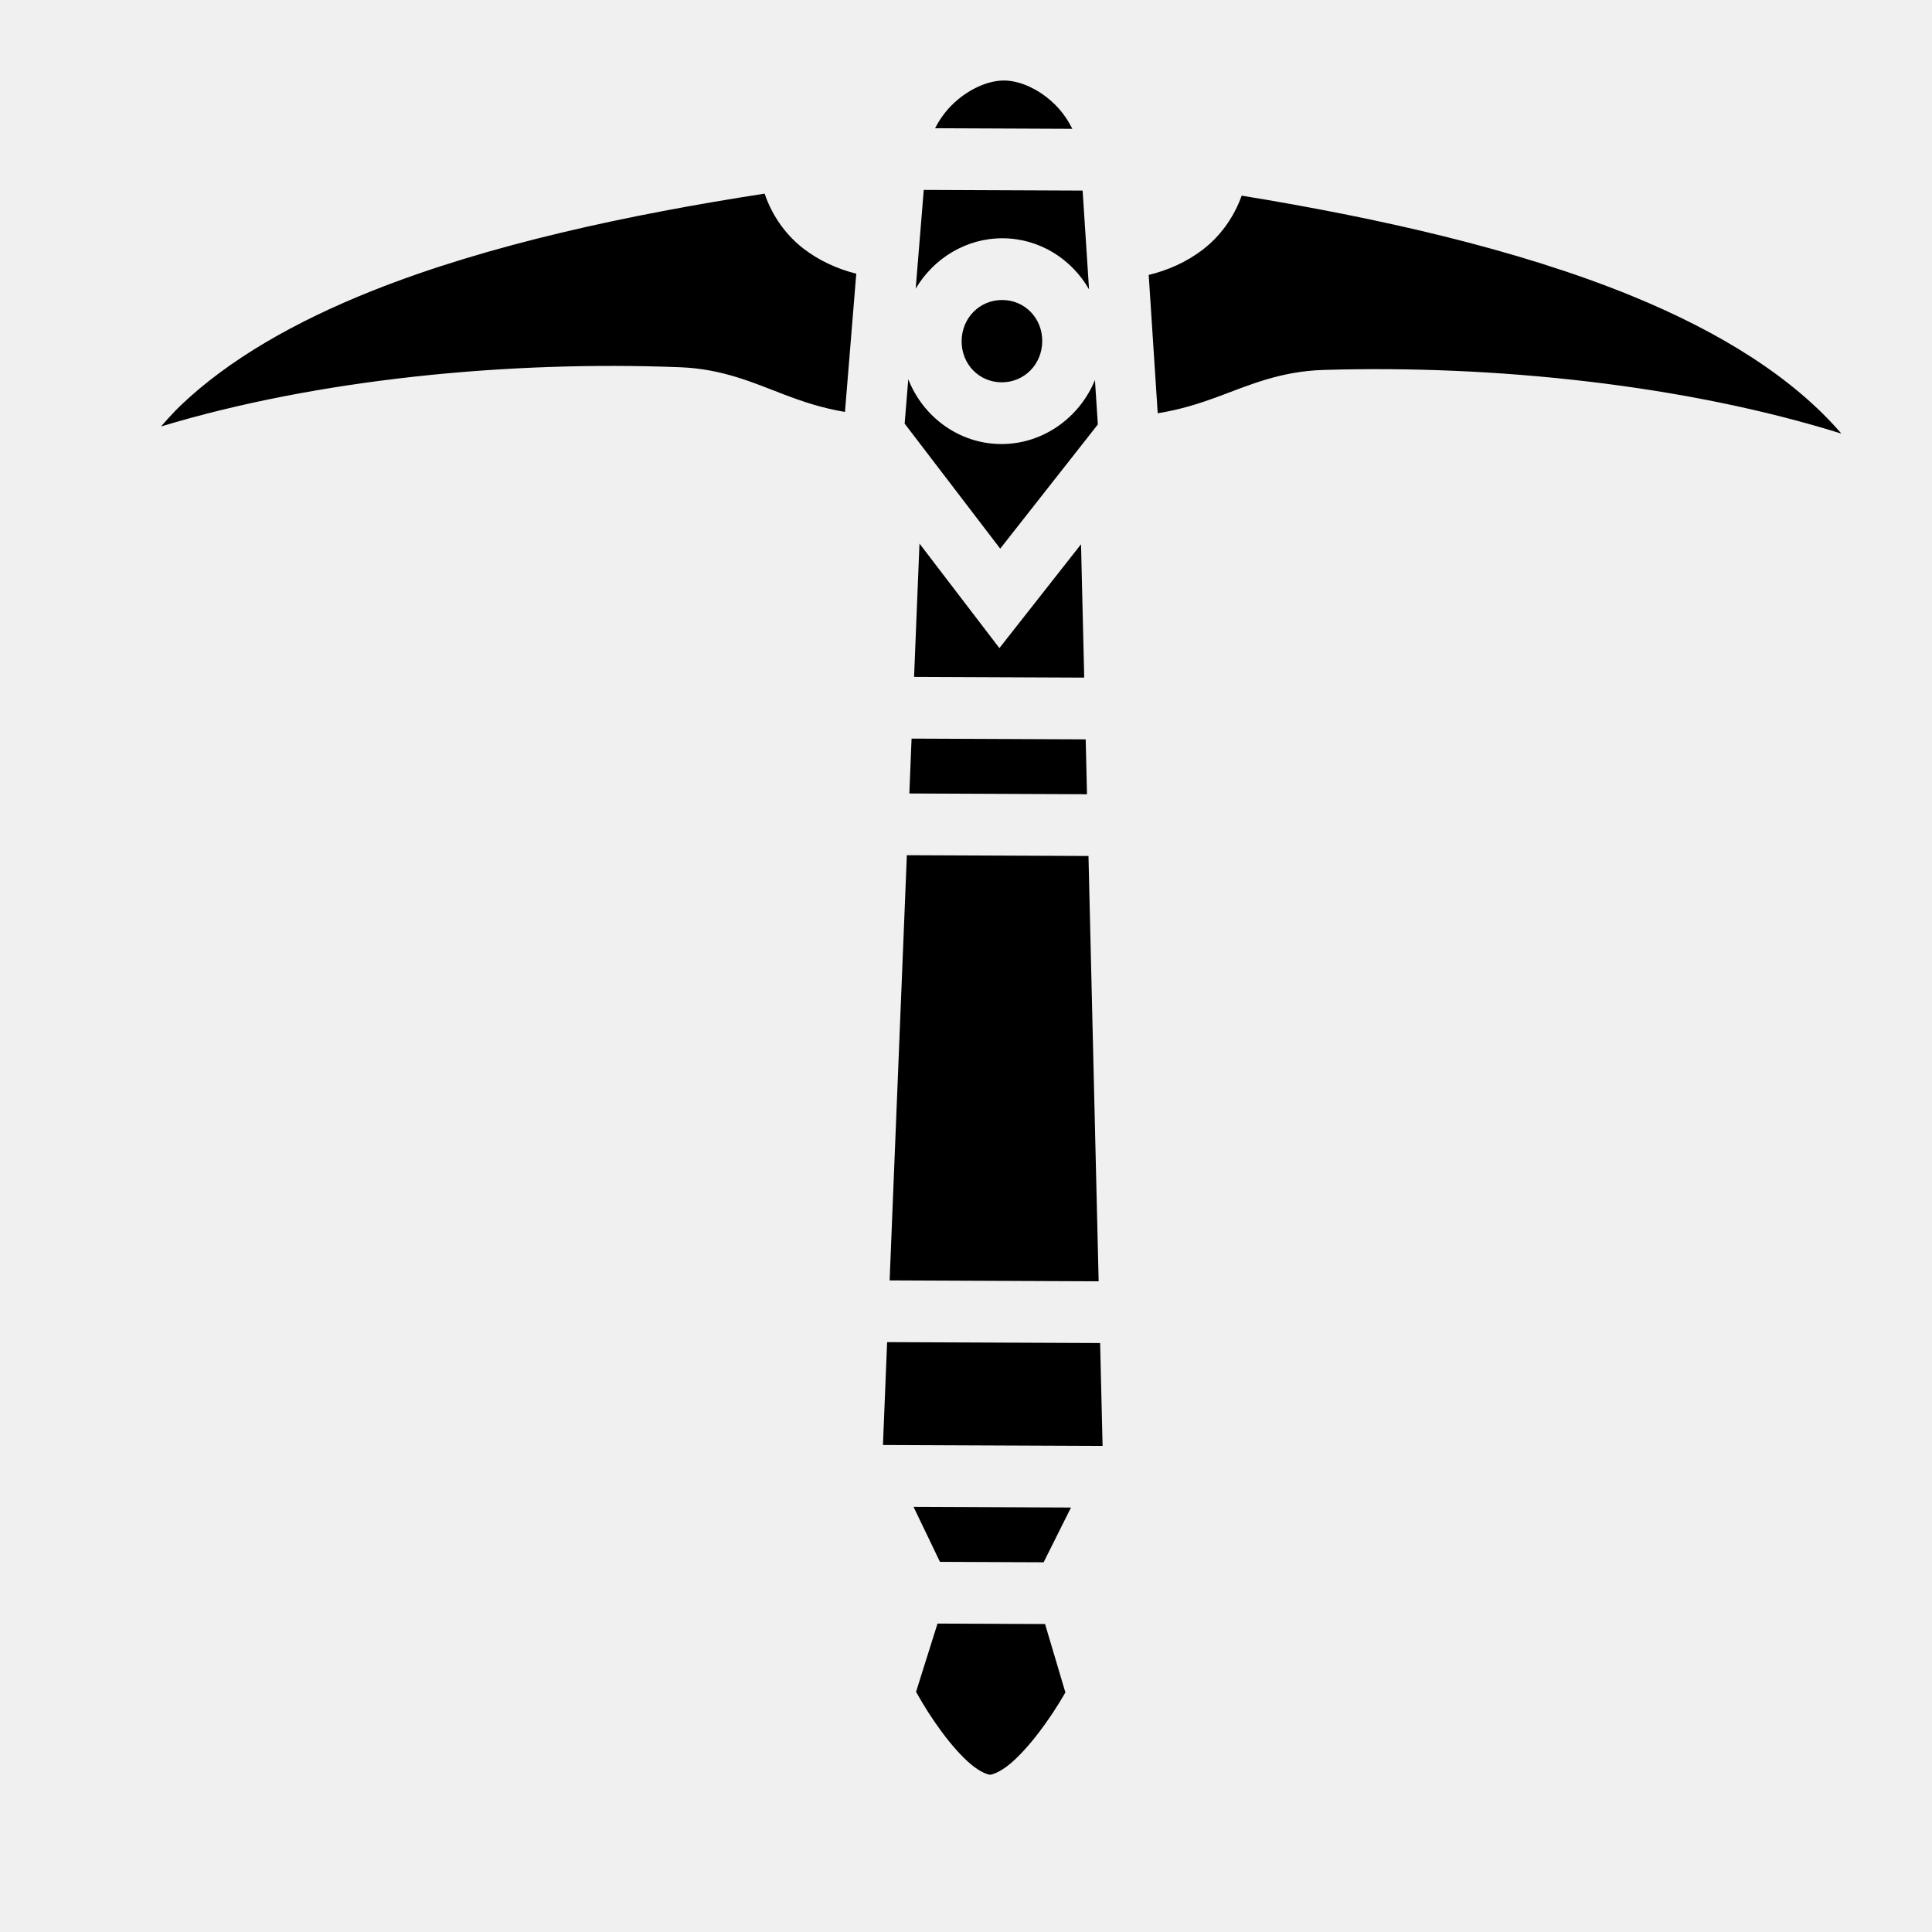
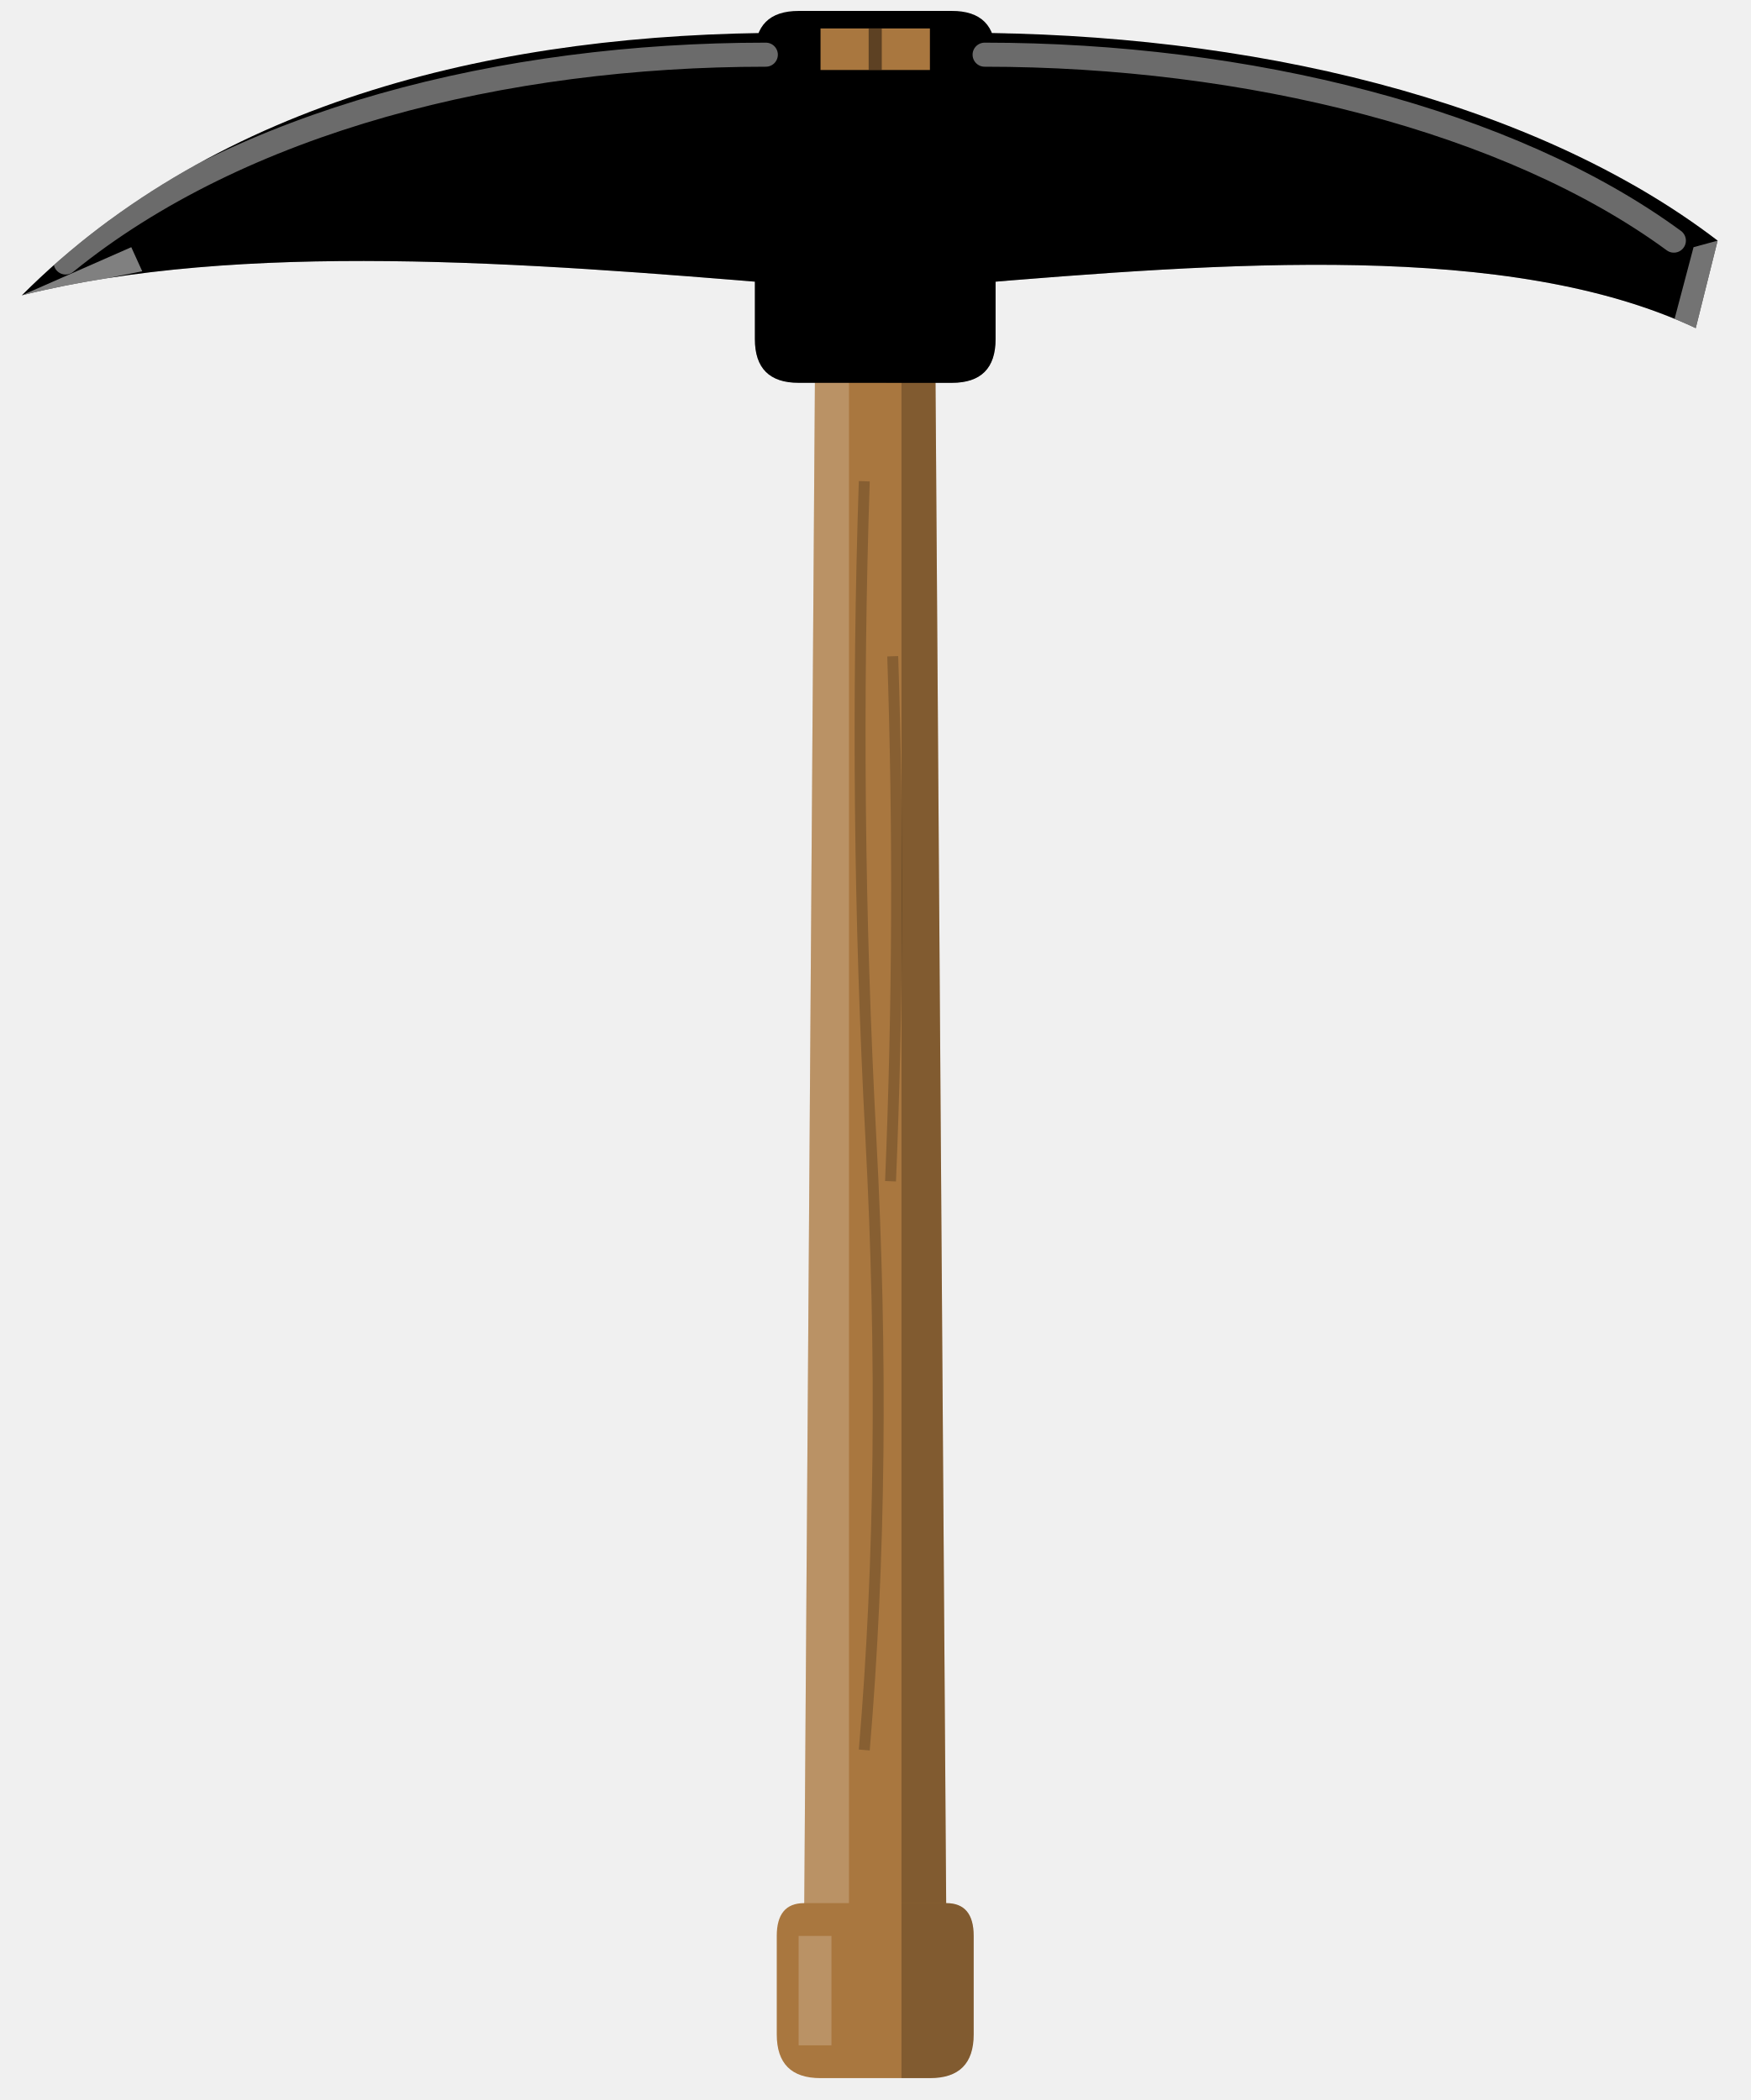
- <svg xmlns="http://www.w3.org/2000/svg" viewBox="0 0 96 96">
-   <g transform="matrix(0.119 -0.12 0.117 0.121 -10.776 33.43)">
-     <path fill="currentColor" d="M136.48 27.746c-2.108.024-4.174.152-6.242.272c42.927 23.035 87.233 59.434 121.902 96.57c8.66 9.276 12.358 18.765 16.371 27.44c2.486 5.37 5.173 10.658 9.297 16.37l30.65-26.373c-3.067-5.031-5.213-10.567-6.044-16.386c-.919-6.432.09-13.283 3.039-19.48c-32.92-24.035-68.653-47.25-102.75-62.026c-22.779-9.871-44.547-15.843-64.1-16.371q-1.07-.029-2.123-.016m226.463 99.256c-2.825 0-5.562.505-8.092 1.293l28.91 28.91c.788-2.53 1.293-5.266 1.293-8.092c0-6.485-2.314-12.726-5.85-16.262s-9.776-5.85-16.261-5.85zm-23.088 11.754l-21.89 18.836c9.951-2.533 20.985.059 28.712 7.787s10.32 18.761 7.788 28.713l18.835-21.89zm-14.39 35.78c-3.053 0-6.104 1.189-8.485 3.57c-4.762 4.761-4.762 12.208 0 16.97s12.21 4.762 16.97 0c4.763-4.762 4.763-12.209 0-16.97c-2.38-2.381-5.433-3.57-8.485-3.57m-27.582.335l-9.846 8.47l-5.352 46.03l46.03-5.352l8.468-9.841c-10.923 4.588-24.09 2.467-32.931-6.373c-8.842-8.842-10.959-22.01-6.37-32.934zm72.148 28.727l-26.373 30.65c5.712 4.124 11 6.812 16.371 9.297c8.674 4.013 18.163 7.711 27.44 16.37c37.136 34.67 73.534 78.977 96.57 121.903c1.254-21.638-4.803-46.36-16.115-72.465c-14.776-34.097-37.992-69.829-62.026-102.75c-6.198 2.95-13.049 3.958-19.48 3.04c-5.82-.832-11.355-2.978-16.387-6.045m-103.375 7.79l-28.398 26.588L274.08 273.8l26.588-28.399l-38.489 4.477zm-41.545 38.897l-11.686 10.941l37.405 37.405l10.941-11.686zm-24.832 23.252l-90.564 84.797l44.007 44.008l84.797-90.565zM96.566 370.643l-21.91 20.515l46.242 46.242l20.516-21.91zm-28.09 39.79l-5.656 16.971l21.832 21.832l16.97-5.656zm-18.789 29.295l-18.49 9.686a106 106 0 0 0-2.746 13.676c-.608 4.548-.852 9.29-.469 12.92s1.496 5.735 1.912 6.152c.417.417 2.523 1.53 6.153 1.912c3.63.383 8.372.139 12.92-.469a106 106 0 0 0 13.675-2.746l9.686-18.49z" />
+ <svg xmlns="http://www.w3.org/2000/svg" viewBox="0 0 160 192">
+   <defs>
+     <clipPath id="pickaxe-head">
+       <path d="M72 26C48 24 22 22 2 27C20 9 46 3 72 3ZM88 3C114 3 140 9 157 22L155 30C138 22 112 24 88 26ZM73 1H87Q91 1 91 5V31Q91 35 87 35H73Q69 35 69 31V5Q69 1 73 1Z" />
+     </clipPath>
+     <clipPath id="pickaxe-haft">
+       <path d="M74.5 33H85.5L86.5 176H73.5Z" />
+     </clipPath>
+   </defs>
+   <path data-name="haft" fill="#a9773f" d="M74.5 33H85.5L86.5 176H73.5Z" />
+   <g data-name="haft shading" clip-path="url(#pickaxe-haft)">
+     <path data-name="haft, lit" fill="#fff" fill-opacity=".2" d="M73 30H77.6V180H73Z" />
+     <path data-name="haft, in shade" fill="#000" fill-opacity=".24" d="M82.4 30H88V180H82.4Z" />
+     <path data-name="grain" fill="none" stroke="#000" stroke-opacity=".2" stroke-width="1" d="M79 44Q78 74 79.6 104T79 160M81.6 60Q82.4 84 81.4 108" />
  </g>
+   <path data-name="knob" fill="#a9773f" d="M73.5 174H86.5Q89 174 89 177V186Q89 190 85 190H75Q71 190 71 186V177Q71 174 73.5 174Z" />
+   <path data-name="knob, in shade" fill="#000" fill-opacity=".24" d="M82.4 174H86.5Q89 174 89 177V186Q89 190 85 190H82.4Z" />
+   <path data-name="knob, lit" fill="#fff" fill-opacity=".2" d="M73 177H76V187H73Z" />
+   <path data-name="head" fill="currentColor" d="M72 26C48 24 22 22 2 27C20 9 46 3 72 3ZM88 3C114 3 140 9 157 22L155 30C138 22 112 24 88 26ZM73 1H87Q91 1 91 5V31Q91 35 87 35H73Q69 35 69 31V5Q69 1 73 1Z" />
+   <g data-name="head shading" clip-path="url(#pickaxe-head)">
+     <path data-name="underside, in shade" fill="#000" fill-opacity=".26" d="M0 22Q40 14 72 18H88Q128 14 160 18V40H0Z" />
+     <path data-name="eye, in shade" fill="#000" fill-opacity=".2" d="M81 0H92V36H81Z" />
+     <path data-name="upper edges, lit" fill="none" stroke="#fff" stroke-opacity=".42" stroke-width="2.2" stroke-linecap="round" d="M70 5C46 5 22 11 6 24M90 5C114 5 138 11 153 22" />
+     <path data-name="worn point" fill="#fff" fill-opacity=".5" d="M2 27L12 22.6L13 24.8Z" />
+     <path data-name="worn chisel edge" fill="#fff" fill-opacity=".45" d="M157 22L155 30L153 29.4L154.8 22.6Z" />
+   </g>
+   <path data-name="eye ring" fill="none" stroke="#000" stroke-opacity=".24" stroke-width="1.4" d="M70.6 9H89.4M70.6 28H89.4" />
+   <path data-name="haft end" fill="#a9773f" d="M75 2.6H85V6.4H75Z" />
+   <path data-name="wedge" fill="none" stroke="#000" stroke-opacity=".45" stroke-width="1.2" d="M80 2.6V6.4" />
</svg>
